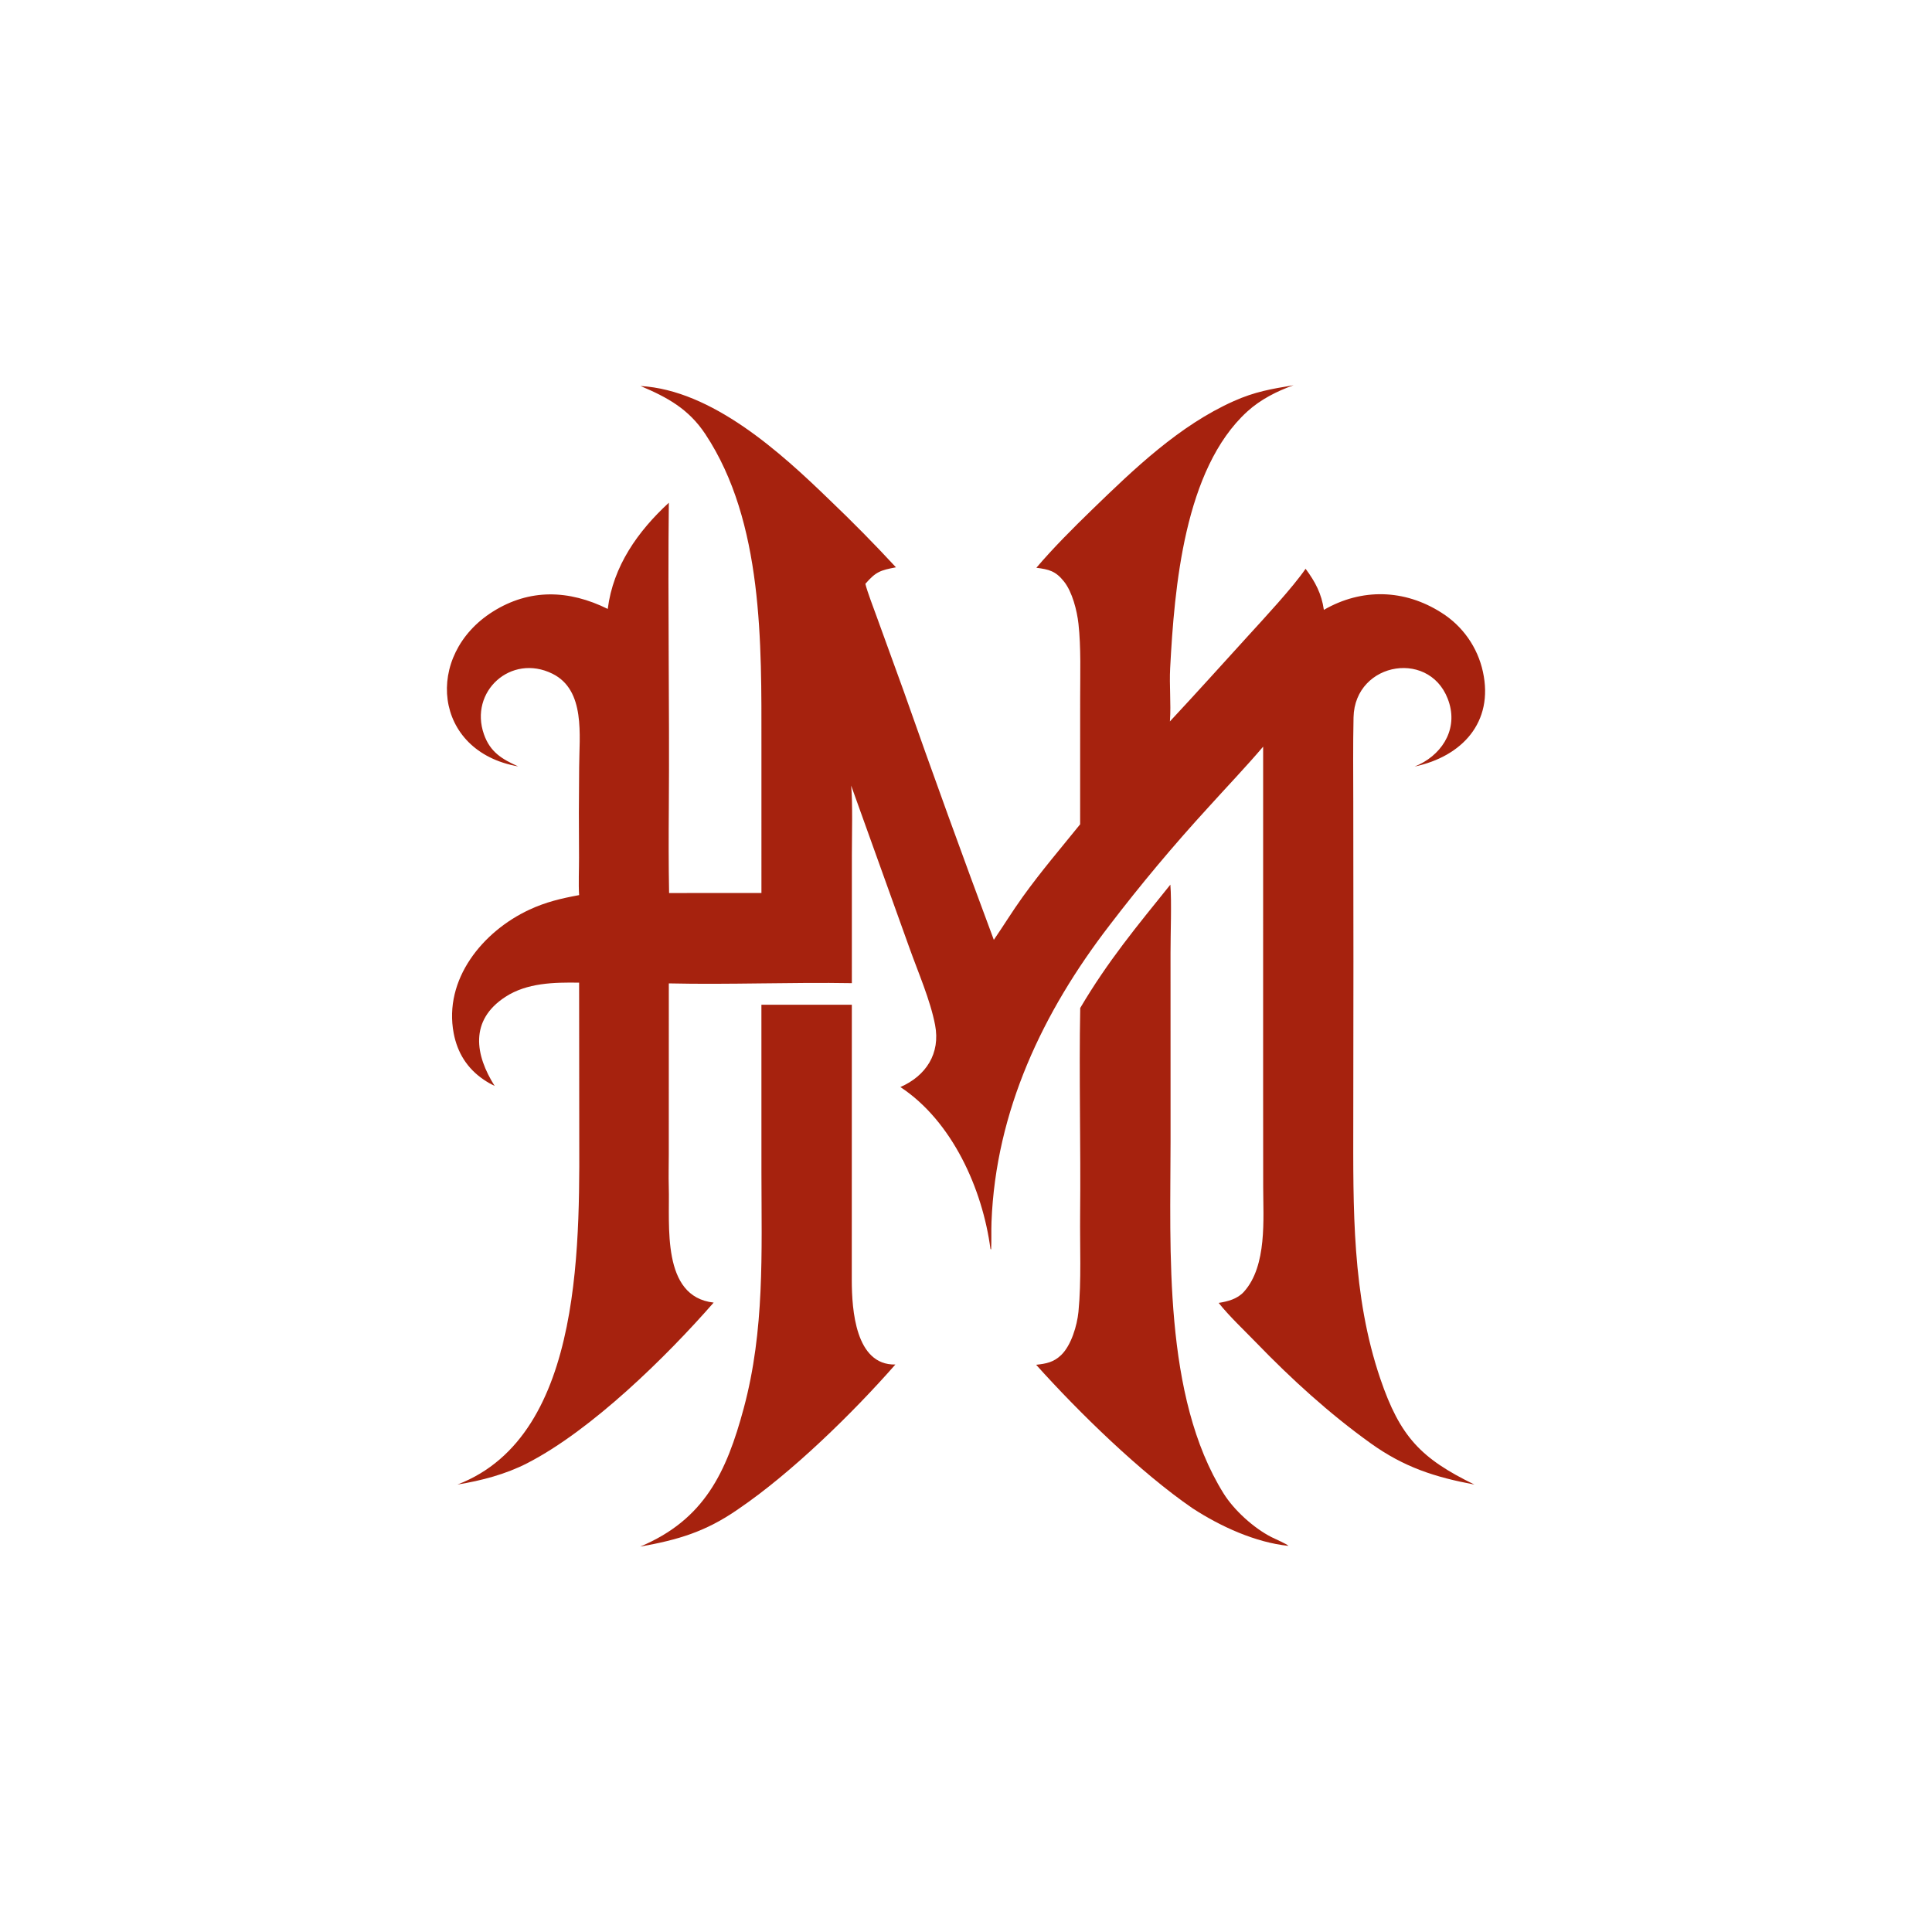
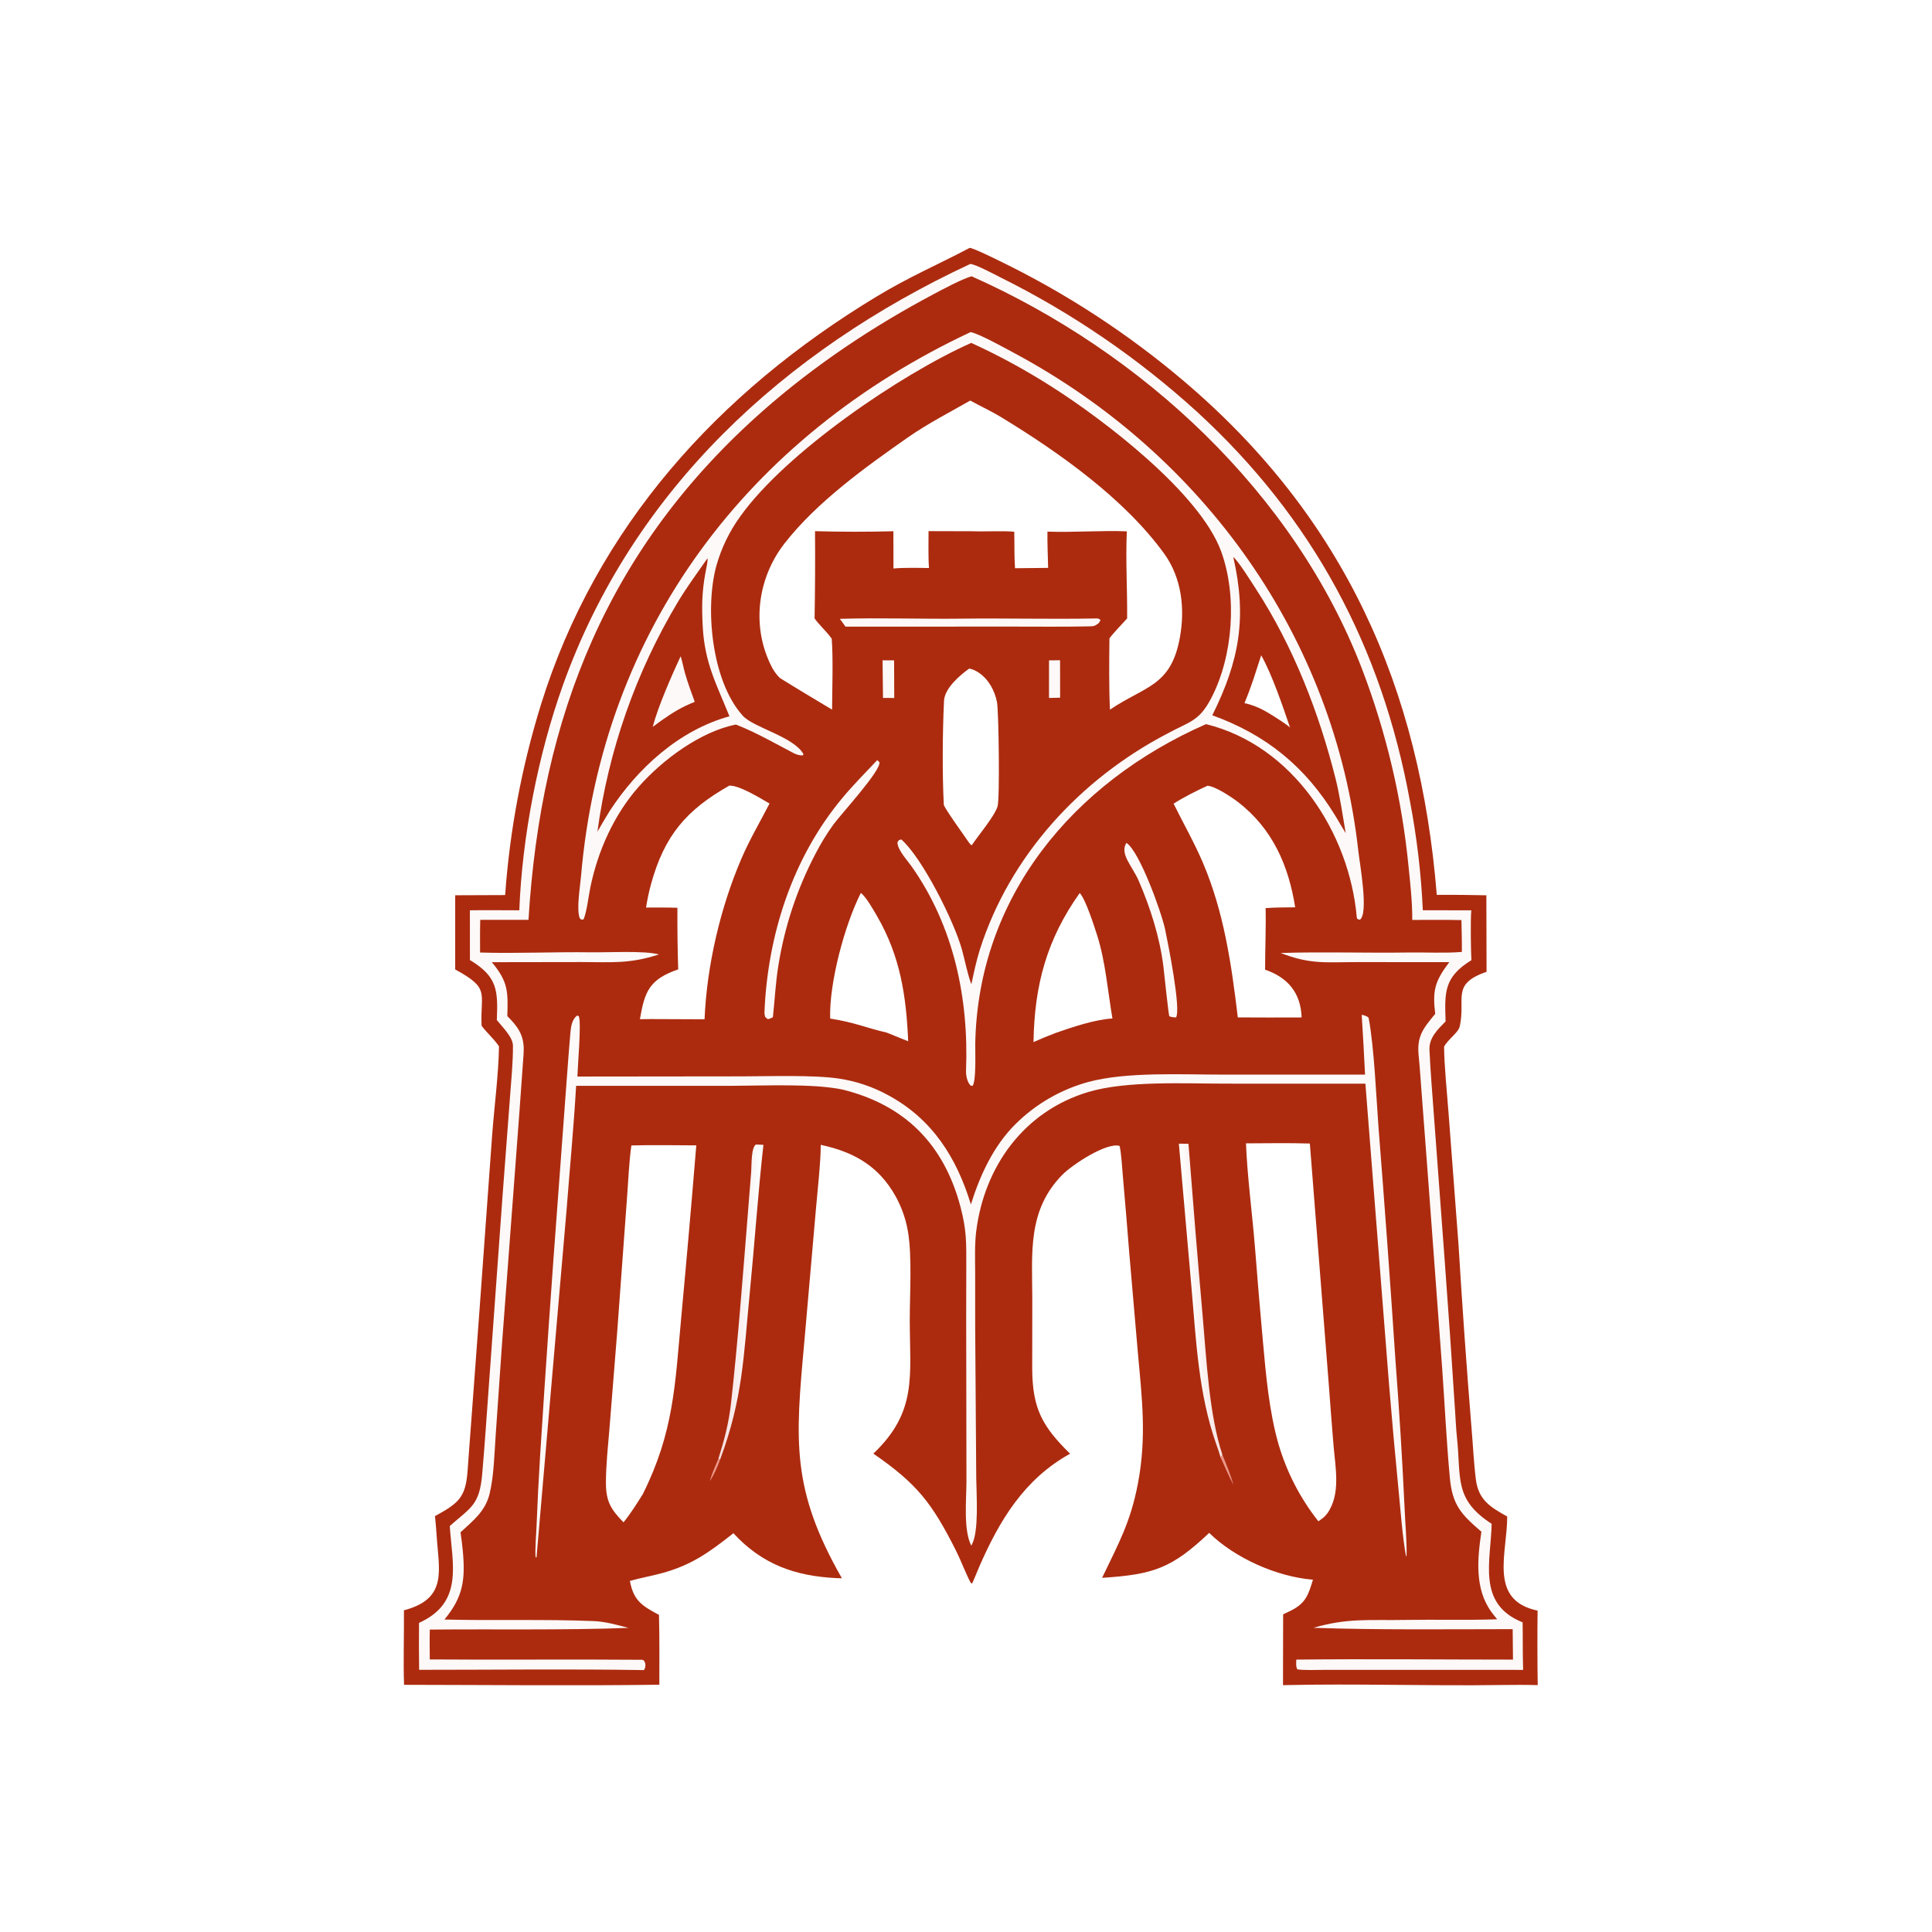
<svg xmlns="http://www.w3.org/2000/svg" width="1024" height="1024" viewBox="0 0 1024 1024">
-   <path fill="#A6220E" d="M339.494 204.59C377.492 206.821 413.641 239.708 439.71 264.991C451.8 276.522 463.528 288.426 474.877 300.687C466.589 302.249 464.199 303.058 458.668 309.431C459.626 313.533 463.109 322.489 464.622 326.731L478.862 365.981C494.412 410.183 510.374 454.239 526.747 498.143C532.033 490.459 536.524 483.048 542.12 475.27C551.913 461.66 562.08 449.796 572.493 436.905L572.504 370.161C572.506 357.363 573.007 343.176 571.605 330.568C570.831 323.612 568.351 313.804 563.99 308.281C559.508 302.606 555.943 301.8 549.296 300.928C558.072 290.571 568.872 279.78 578.695 270.25C601.082 248.531 625.063 225.479 653.899 212.61C665.123 207.6 673.805 206.141 685.619 204.189C676.874 207.279 668.063 211.735 661.051 218.14C627.65 248.651 622.468 311.479 620.21 354.07C619.723 363.264 620.712 373.139 620.11 381.768L620.062 382.381C633.994 367.456 647.936 351.948 661.701 336.829C669.889 327.836 685.159 311.435 691.988 301.462C697.088 308.333 700.478 314.686 701.675 323.244C721.691 311.663 744.409 312.243 763.958 324.711C775.235 331.772 783.179 343.092 785.985 356.099C791.794 382.803 774.928 400.94 749.782 406.287C763.399 400.87 772.495 387.761 768.217 372.985C759.725 343.657 718.04 350.257 717.401 380.24C717.083 395.162 717.249 410.017 717.267 424.866L717.345 509.596L717.265 593.936C717.221 640.089 716.515 686.449 731.593 730.76C742.053 761.5 753.135 773.066 781.478 786.846C760.608 782.947 744.216 777.667 726.608 765.054C704.519 749.232 684.5 730.957 665.628 711.447C659.345 704.952 651.492 697.594 645.926 690.568C650.875 689.774 655.9 688.462 659.333 684.633C671.663 670.88 669.523 645.911 669.518 629.135L669.482 577.148L669.492 395.743C660.622 406.2 649.525 417.824 640.22 428.149C621.929 448.116 604.535 468.888 588.092 490.402C552.689 536.388 527.789 588.903 525.514 647.673C525.327 652.506 525.557 657.355 525.331 662.2L524.972 662.021C520.774 630.244 504.731 594.275 477.223 576.16C490.784 570.217 498.521 558.427 495.62 543.269C493.074 529.973 486.583 515.233 481.968 502.276L451.126 416.362C452.001 425.292 451.506 443.391 451.51 452.835L451.499 521.098C419.497 520.534 386.411 521.959 354.486 521.218L354.47 611.88C354.468 617.549 354.298 623.455 354.465 629.097C355.063 649.233 350.399 687.285 378.254 690.402C353.234 719.026 313.638 757.951 279.454 775.524C268.032 781.396 255.106 784.786 242.472 786.833C310.82 760.657 306.984 654.101 307.011 593.917L306.942 520.828C293.626 520.632 279.322 520.896 267.834 528.383C248.685 540.864 251.86 559.262 262.186 575.584C260.204 574.639 258.298 573.545 256.483 572.31C247.653 566.368 242.44 558.013 240.464 547.646C235.043 519.062 255.823 493.68 280.524 482.177C289.387 478.049 297.479 476.173 306.947 474.425C306.55 468.711 306.922 460.563 306.897 454.53C306.762 438.557 306.785 422.582 306.964 406.609C307.02 389.959 310.466 365.783 292.756 357.065C270.794 346.254 248.546 366.533 256.499 389.197C259.815 398.647 266.049 402.351 274.644 406.208C229.387 398.338 224.669 347.177 261.203 324.181C280.728 311.891 301.547 312.578 322.119 322.741C324.989 300.055 338.032 281.638 354.496 266.459C353.882 320.202 354.902 374.137 354.491 427.897C354.375 442.951 354.35 458.279 354.634 473.323L403.576 473.307L403.575 394.467C403.569 341.511 404.695 276.66 373.849 230.094C365.065 216.834 353.832 210.622 339.494 204.59Z" />
-   <path fill="#A6220E" d="M620.317 468.877C621.049 478.086 620.375 495.073 620.401 505.086L620.421 604.577C620.405 662.315 616.405 740.084 648.535 791.576C654.1 800.494 664.546 809.923 673.874 814.687C675.738 815.639 681.883 818.256 682.937 819.352C665.366 817.544 646.725 808.976 632.099 799.439C604.672 780.641 571.824 748.619 549.175 723.361C554.431 722.797 558.451 722.049 562.446 718.194C567.789 713.04 570.895 702.515 571.606 695.258C573.221 678.78 572.31 660.449 572.488 643.793C572.877 607.443 571.853 570.529 572.542 534.25C587.318 509.241 602.448 491.097 620.317 468.877Z" />
-   <path fill="#A6220E" d="M403.562 532.54L451.493 532.53L451.462 678.773C451.512 693.94 453.33 723.677 474.568 723.226C451.89 749.073 419.357 780.809 391.249 799.893C374.095 811.832 359.409 816.158 339.303 819.735C373.296 805.458 385.062 780.386 394.214 746.325C405.33 704.953 403.616 664.03 403.578 621.793L403.562 532.54Z" />
+   <path fill="#AC2B0F" d="M513.979 131.373C515.992 131.519 527.19 137.036 529.633 138.238C564.87 155.323 597.803 176.799 627.648 202.153C712.491 274.282 752.689 364.367 761.517 474.289C770.28 474.235 779.044 474.313 787.805 474.523L787.907 515.077C768.876 521.648 776.979 529.161 773.705 543.947C772.944 547.384 767.758 550.494 765.397 554.76C765.463 564.776 766.953 579.081 767.72 589.351L773.064 659.99C775.038 692.578 777.35 725.145 779.999 757.686C780.76 766.495 781.137 775.423 782.254 784.203C783.643 795.112 790.026 798.835 798.839 803.784C799.008 822.896 788.588 848.175 814.956 853.659C814.801 866.821 814.822 879.984 815.019 893.145C808.683 892.973 801.867 892.993 795.516 893.088C757.147 893.66 718.336 892.262 680.013 893.168L680.093 855.631C681.657 854.912 683.208 854.164 684.745 853.386C692.314 849.467 693.595 844.739 695.896 837.264C676.913 835.781 654.494 825.84 640.896 812.462C621.112 831.175 611.446 834.545 584.136 836.277C592.816 818.111 599.191 806.992 603.129 786.223C607.79 761.635 605.302 741.497 603.093 716.947L598.538 664.179C597.483 650.651 596.357 637.13 595.159 623.614C594.835 619.985 594.237 610.081 593.373 607.338C586.368 605.408 568.308 617.345 563.122 622.596C544.542 641.406 547.058 663.954 547.137 688.191L547.091 725.495C547.243 746.586 552.349 755.924 567.166 770.504C542.847 783.981 529.777 805.768 519.039 830.367C517.748 833.325 516.611 836.379 515.249 839.276L514.563 839.026C512.047 834.431 509.329 827.113 506.831 822.142C493.856 796.321 485.934 786.392 462.903 770.443C486.244 748.23 482.243 729.42 482.193 699.861C482.169 685.942 483.512 665.858 481.2 652.551C479.872 644.823 477.003 637.442 472.764 630.846C463.654 616.67 451.012 610.252 434.999 606.788C435.106 615.137 433.196 632.21 432.433 641.145L426.286 711.488C421.521 763.716 419.227 789.257 446.22 836.504C445.351 836.508 444.483 836.489 443.615 836.45C421.443 835.422 403.907 829.133 388.722 812.64C376.192 822.505 366.842 829.427 351.015 833.756C345.326 835.312 339.46 836.332 333.862 837.918C335.791 848.49 340.442 851.169 349.269 855.925C349.621 867.916 349.436 880.868 349.467 892.937C304.801 893.556 258.898 893.03 214.151 892.992C213.721 880.692 214.195 866.12 214.098 853.497C237.692 847.267 232.526 832.147 231.343 812.752C231.157 809.695 230.846 806.612 230.546 803.557C234.416 801.425 238.166 799.454 241.467 796.49C246.636 791.894 247.403 785.385 247.881 778.916C248.379 772.186 248.824 765.446 249.369 758.722L254.168 694.082L260.837 601.77C261.913 587.251 264.31 568.772 264.472 554.615C262.134 550.942 258.231 547.647 255.254 543.689C254.472 525.95 260.012 524.05 241.26 513.824L241.262 474.508L267.734 474.406C270.178 440.169 276.537 406.325 286.687 373.536C316.023 279.186 380.777 207.93 464.336 157.34C482.139 146.561 496.489 140.582 513.979 131.373ZM659.542 372.7C666.762 374.239 671.793 377.501 677.923 381.457C679.968 382.834 681.929 384.078 683.808 385.679C680.089 374.745 674.078 357.019 668.443 347.242C665.228 357.035 663.598 362.927 659.542 372.7ZM441.016 376.128C441.088 365.72 441.634 348.439 440.831 338.51C437.812 334.328 434.172 331.277 431.741 327.763C432.023 312.355 432.102 296.944 431.978 281.534C445.822 281.912 459.674 281.927 473.519 281.576L473.55 301.316C478.984 300.8 486.768 300.975 492.383 301.069C491.943 295.52 492.152 287.294 492.151 281.509L515.625 281.575C522.035 281.818 532.131 281.277 537.57 281.828C537.744 288.243 537.53 294.83 537.98 301.169L555.533 300.99C555.382 294.822 555.072 287.871 555.168 281.77C568.899 282.261 584.334 281.067 597.229 281.624C596.571 297.429 597.539 312.214 597.402 327.802C595.187 330.241 589.759 335.882 588.032 338.36C587.888 350.369 587.745 364.154 588.295 376.13C607.009 363.521 620.501 363.832 625.283 338.315C628.168 322.922 626.438 306.357 616.942 293.301C595.804 264.236 561.555 239.982 531.156 221.427C525.24 217.816 519.954 215.454 514.253 212.299C503.522 218.439 491.42 224.684 481.287 231.776C458.504 247.718 433.029 266.009 415.87 287.959C401.04 306.93 398.119 333.053 409.451 354.251C410.202 355.669 412.451 358.795 413.738 359.596C422.696 365.169 431.973 370.681 441.016 376.128ZM330.475 806.855C333.858 802.826 337.834 796.504 340.697 791.928C357.158 758.967 357.783 733.998 361.067 698.281C363.892 667.892 366.552 637.487 369.045 607.068C357.863 607.041 345.752 606.803 334.656 607.109C333.443 614.807 332.914 627.796 332.248 635.984L327.096 706.379L323.025 757.168C322.24 766.728 321.186 776.182 321.152 785.779C321.116 795.693 323.759 800.027 330.475 806.855ZM686.466 480.892C683.022 458.803 674.412 439.065 656.029 424.989C652.682 422.426 644.026 416.671 639.98 416.467C634.089 419.148 627.48 422.477 622.034 425.964C627.192 436.413 633.036 446.615 637.598 457.345C648.769 483.623 652.7 511.139 656.063 539.241C667 539.314 677.938 539.322 688.875 539.265L689.889 539.222C689.426 526.17 682.552 518.104 670.528 513.939C670.519 503.749 671.043 491.084 670.805 481.307C676.173 480.958 681.097 480.929 686.466 480.892ZM515.04 448.015C518.654 442.587 526.886 432.989 528.71 427.464C530.001 423.552 529.323 376.782 528.437 372.221C527.257 366.146 524.093 360.194 518.918 356.64C517.28 355.515 515.648 354.73 513.693 354.358C508.925 357.811 500.659 364.648 500.341 371.544C499.57 388.304 499.375 409.653 500.232 426.47C500.314 428.088 511.764 443.846 513.412 446.358C513.779 446.917 514.392 447.703 515.04 448.015ZM440 539.856C453.319 541.951 458.652 544.686 469.91 547.284L481.355 551.886C480.33 527.852 477.171 506.793 464.84 485.535C462.988 482.343 459.134 475.489 456.277 473.258C447.702 490.163 439.421 520.963 440 539.856ZM407.86 425.892C403.105 423.136 391.862 416.164 386.548 416.4C363.826 429.281 352.155 442.76 345.04 468.667C343.937 472.733 343.067 476.858 342.432 481.022C347.917 481.023 353.58 480.946 359.048 481.143C358.983 492.026 359.122 502.908 359.465 513.785C344.255 519.067 341.707 525.314 339.17 540.181L345.05 540.131L373.43 540.244C374.614 511.897 381.776 481.093 392.993 455.027C397.374 444.846 402.85 435.642 407.86 425.892ZM660.4 606.004C660.98 622.374 663.792 644.155 665.156 661.019C666.428 677.489 667.816 693.95 669.318 710.4C670.947 728.518 672.662 748.449 677.801 765.994C682.171 780.639 689.284 794.321 698.762 806.311C700.897 804.809 701.821 804.273 703.458 802.195C710.783 791.864 707.77 777.92 706.779 765.846C705.901 755.255 705.076 744.66 704.306 734.06L694.248 606.094C683.118 605.749 671.566 605.953 660.4 606.004ZM547.783 552.318C551.689 550.579 555.643 548.951 559.641 547.437C568.65 544.295 580.217 540.4 589.62 539.811C587.099 525.257 585.99 509.818 581.483 495.664C580.07 491.227 575.273 476.213 572.259 473.339C554.72 498.022 548.254 522.339 547.783 552.318Z" />
+   <path fill="#FCF9F8" d="M514.41 176.024C518.876 176.796 533.087 184.725 537.757 187.231C637.74 240.884 707.416 337.785 719.96 451.194C720.694 457.829 725.512 484.121 720.778 487.467C719.932 487.253 719.218 487.323 719.118 486.179C715.196 441.483 685.408 395.167 639.218 383.806C568.435 414.908 518.238 475.691 516.908 553.308C516.832 557.705 517.492 573.138 515.457 575.561L514.39 575.34C512.519 573.361 511.925 569.843 512.022 567.308C513.496 528.975 505.491 490.813 483.066 459.07C480.818 455.888 475.627 450.382 475.663 446.422C476.678 444.971 476.019 445.455 477.703 444.919C488.899 454.732 505.793 488.525 509.882 503.416C511.354 508.776 512.911 516.769 514.851 521.665C516.132 515.655 517.516 509.042 519.373 503.225C535.252 453.491 572.502 413.081 618.238 389.073C630.431 382.386 635.455 382.553 641.957 370.081C653.572 347.803 655.854 315.938 647.238 292.277C635.953 261.285 584.811 222.31 557.126 204.776C543.563 196.123 529.413 188.427 514.78 181.741C477.13 198.496 416.327 240.009 392.342 273.729C386.697 281.518 382.452 290.231 379.796 299.477C373.573 321.438 376.865 360.712 393.682 379.347C399.423 385.709 420.672 390.389 425.871 399.725L425.524 400.378C423.977 400.472 422.103 399.941 420.732 399.222C411.042 394.143 400.759 388.243 390.566 384.232L390.009 384.018C371.113 387.84 351.183 402.663 338.518 416.997C325.546 431.679 316.947 450.803 312.963 469.995C311.909 475.072 311.109 482.797 309.308 487.312L308.051 487.4L307.2 486.523C305.506 481.418 307.462 470.188 307.951 464.461C319.126 333.741 396.413 231.385 514.41 176.024ZM659.542 372.7C666.762 374.239 671.793 377.501 677.923 381.457C679.968 382.834 681.929 384.078 683.808 385.679C680.089 374.745 674.078 357.019 668.443 347.242C665.228 357.035 663.598 362.927 659.542 372.7Z" />
+   <path fill="#AC2B0F" d="M653.658 295.222C656.318 297.327 663.257 308.45 665.533 311.945C685.422 342.491 699.125 377.717 707.949 412.972C710.096 421.552 711.781 432.785 713.241 441.601L707.659 432.249C691.776 406.307 671.109 389.438 642.55 379.121C656.91 350.172 661.008 327.337 653.658 295.222ZM659.542 372.7C666.762 374.239 671.793 377.501 677.923 381.457C679.968 382.834 681.929 384.078 683.808 385.679C680.089 374.745 674.078 357.019 668.443 347.242C665.228 357.035 663.598 362.927 659.542 372.7Z" />
+   <path fill="#AC2B0F" d="M374.929 295.978C375.406 296.669 374.191 301.99 373.959 303.213C371.98 313.678 371.901 321.889 372.482 332.402C373.541 351.602 379.918 362.965 386.623 379.649C359.882 387.053 337.849 407.199 323.007 430.058C320.841 433.523 318.719 437.274 316.641 440.812C322.476 397.75 336.989 356.32 359.301 319.03C364.282 310.814 369.456 303.818 374.929 295.978Z" />
+   <path fill="#FCF9F8" d="M360.742 347.842C361.395 349.464 362.4 354.455 363.012 356.595C364.545 361.948 366.317 366.766 368.229 371.993C361.258 374.767 357.003 377.413 350.897 381.639L345.954 385.252C348.798 374.42 355.997 358.083 360.742 347.842Z" />
+   <path fill="#FCF9F8" d="M514.234 139.913C516.861 139.947 527.078 145.42 530.223 147.002C568.157 165.842 603.283 189.871 634.591 218.397C695.872 274.632 732.388 343.048 747.292 424.595C750.953 443.691 753.238 463.025 754.13 482.448L779.808 482.487C779.359 487.767 779.585 503.586 779.867 508.933C765.245 517.896 765.653 526.016 766.207 541.353C762.021 545.643 757.349 549.995 757.648 556.522C758.176 568.095 759.164 579.645 760.004 591.2L765.732 668.288C767.695 694.673 769.516 721.069 771.196 747.473C771.529 752.239 771.717 757.173 772.221 761.93C774.486 783.307 770.513 794.689 790.603 807.647C790.262 827.157 782.517 850.129 807.021 859.871C807.163 868.323 807.013 876.574 807.292 885.078L723.911 885.053L701.349 885.072C697.512 885.087 691.216 885.335 687.634 884.808C686.756 883.324 687.025 881.422 687.06 879.623C725.072 879.216 763.84 879.615 801.915 879.625L801.747 863.481C767.414 863.511 730.282 863.953 696.123 862.778C714.307 857.453 725.964 858.929 744.777 858.596C760.93 858.31 777.396 858.821 793.53 858.261C792.488 857.007 791.481 855.726 790.509 854.417C781.484 842.044 783.062 826.076 785.179 811.839C774.419 802.595 769.773 797.75 768.426 783.078C766.658 763.833 765.753 744.657 764.391 725.418L756.926 624.562L753.431 578.405C752.921 572.29 752.548 565.614 751.925 559.592C750.84 549.106 754.379 545.068 760.681 537.374C759.205 524.818 760.486 520.146 768.155 509.951L719.58 509.932C702.782 509.925 694.68 511.297 678.766 505.107C701.102 504.38 724.021 505.194 746.424 504.846C755.369 504.707 766.117 505.297 774.81 504.542C774.895 499.123 774.685 493.133 774.594 487.666C766.094 487.462 757.074 487.596 748.534 487.583C748.557 478.207 747.579 469.177 746.618 459.875C743.143 423.8 734.822 388.358 721.881 354.505C685.964 261.073 605.288 186.634 514.955 146.428C509.67 147.964 499.849 153.251 494.69 155.989C462.61 173.016 431.884 193.515 404.631 217.514C322.239 290.066 286.658 379.57 280.11 487.541L254.539 487.539C254.372 493.236 254.451 499.142 254.452 504.856C273.431 505.462 294.16 504.445 313.217 504.749C321.723 504.884 341.569 503.751 349.267 505.872C333.441 511.013 324.219 509.906 307.918 509.908L260.668 509.979C269.499 520.463 269.259 525.89 268.894 538.562C269.452 539.121 270.004 539.686 270.549 540.257C276.094 546.088 278.07 550.854 277.495 558.82C276.037 579.014 274.644 599.239 273.052 619.422L266.068 712.369L262.706 760.902C262.05 770.519 261.751 782.628 259.473 791.816C257.167 801.119 250.728 806.009 244.079 812.153C244.563 815.339 244.96 818.537 245.272 821.744C246.729 837.236 245.506 846.389 235.559 858.387C261.955 859.059 288.505 858.115 314.896 859.223C320.748 859.469 327.441 861.286 333.095 862.821C298.862 864.092 262.308 863.383 227.808 863.715C227.653 868.828 227.774 874.387 227.786 879.534C265.255 879.828 302.858 879.401 340.262 879.722C342.043 879.737 342.788 883.328 341.28 885.189C302.092 884.537 261.423 885.05 222.146 885.039C222.028 876.743 222.01 868.446 222.093 860.15C245.833 849.455 239.742 829.164 238.381 808.83C249.511 798.932 254.121 797.927 255.579 781.279C256.94 765.753 257.954 750.13 259.095 734.583L266.283 634.887L270.349 581.009C270.979 572.55 271.954 562.652 271.869 554.189C271.824 549.645 266.195 544.246 263.331 540.657C263.927 525.03 263.802 517.714 249.067 508.833L249.049 482.478C257.68 482.349 266.59 482.47 275.243 482.476C276.744 443.491 285.199 399.985 298.302 363.312C335.354 259.612 415.83 185.784 514.234 139.913Z" />
+   <path fill="#FCF9F8" d="M721.726 537.849C722.704 537.992 725.259 538.799 725.414 539.598C728.354 554.77 729.539 583.246 730.643 597.62C733.902 638.807 736.901 680.015 739.638 721.24C741.646 747.399 743.261 773.587 744.483 799.795C744.77 807.286 745.765 817.728 745.488 824.873L745.192 824.668C743.427 815.197 742.293 800.355 741.343 790.518C739.47 771.527 737.756 752.521 736.2 733.502L723.69 574.381L649.834 574.354C628.014 574.375 597.12 572.672 576.698 578.82C542.806 589.022 521.706 618.17 517.407 652.657C516.545 659.576 516.833 667.497 516.857 674.592L516.87 703.676L517.426 783.315C517.549 792.47 518.908 811.584 515.13 818.63L514.799 819.235C510.593 811.087 512.191 795.139 512.236 785.654L512.099 698.707L512.149 671.428C512.169 658.609 512.36 652.01 509.028 639.473C500.26 606.491 479.622 585.675 446.612 577.507C431.285 574.228 405.031 575.46 388.199 575.502L305.357 575.52C304.117 596.971 301.938 620.07 300.269 641.595L284.358 825.457L283.886 825.373C283.488 821.931 284.192 813.287 284.358 809.41C284.845 796.866 285.477 784.329 286.254 771.8C289.217 724.97 292.468 678.159 296.007 631.369L300.361 572.386C300.985 564.038 301.591 555.666 302.324 547.326C302.589 544.306 303.196 540.019 305.991 538.245L306.784 538.631C308.223 541.811 306.195 564.758 306.026 570.595L393.315 570.497C407.75 570.478 431.038 569.662 444.458 571.644C453.71 573.007 462.644 576.016 470.836 580.527C494.138 593.105 507.069 613.638 514.587 638.378C519.379 623.012 526.517 607.475 538.068 595.974C548.788 585.258 562.109 577.511 576.725 573.492C597.036 567.994 625.946 569.569 647.7 569.563L723.504 569.552C722.994 558.98 722.402 548.412 721.726 537.849Z" />
+   <path fill="#FCF9F8" d="M464.959 402.882L466.097 403.946C467.184 408.246 445.724 431.52 441.72 437.014C438.173 441.941 434.998 447.125 432.223 452.524C422.465 471.113 415.812 491.173 412.528 511.909C411.16 520.228 410.579 530.513 409.676 538.945C409.62 539.465 407.764 539.94 406.998 540.22L405.56 539.018C405.315 538.126 405.144 537.36 405.183 536.416C406.874 495.603 419.99 454.736 446.358 423.087C452.191 416.086 458.683 409.501 464.959 402.882Z" />
+   <defs>
+     <linearGradient id="gradient_0" gradientUnits="userSpaceOnUse" x1="641.557" y1="688.908" x2="630.979" y2="689.623">
+       <stop offset="0" stop-color="#F6E3E1" />
+       <stop offset="1" stop-color="#FEFFFF" />
+     </linearGradient>
+   </defs>
+   <path fill="url(#gradient_0)" d="M624.826 606.169L629.914 606.224C632.268 636.753 634.783 667.269 637.46 697.772C639.473 720.464 640.835 749.694 647.903 771.073L646.985 772.56C646.359 770.293 645.398 767.598 644.61 765.361C635.235 738.769 633.973 710.643 631.536 682.671L624.826 606.169Z" />
+   <defs>
+     <linearGradient id="gradient_1" gradientUnits="userSpaceOnUse" x1="385.02" y1="689.908" x2="399.151" y2="690.6">
+       <stop offset="0" stop-color="#F6DCDC" />
+       <stop offset="1" stop-color="#FCFFFF" />
+     </linearGradient>
+   </defs>
+   <path fill="url(#gradient_1)" d="M380.715 773.327C383.865 763.343 386.277 754.245 387.449 743.773C391.144 710.762 393.614 677.293 396.302 644.175L398.139 621.12C398.396 617.626 398.075 608.201 400.657 606.613L404.631 606.786C401.768 632.276 399.926 659.402 397.409 685.022C394.07 719.014 393.76 741.133 381.663 773.638L380.715 773.327Z" />
+   <path fill="#FCF9F8" d="M445.141 327.999C466.155 327.346 488.438 328.16 509.614 327.897C533.08 327.606 556.839 328.246 580.32 327.798C581.998 327.766 582.416 327.759 583.324 328.685L582.353 330.27C580.919 331.327 580.172 331.925 578.281 331.967C564.43 332.27 550.144 332.123 536.316 332.108L448.138 332.135L445.141 327.999Z" />
+   <path fill="#FCF9F8" d="M597.018 446.743C603.958 451.153 615.659 483.594 617.584 492.832C619.075 499.984 626.058 534.728 623.326 539.264C621.643 539.156 621.468 539.197 619.802 538.682C619.314 538.077 617.065 515.724 616.639 512.326C614.667 496.565 609.743 481.255 603.611 466.998C600.172 459.003 593.298 452.653 597.018 446.743Z" />
+   <path fill="#FCF9F8" d="M467.777 349.975L473.894 350.007L473.966 369.941L468.01 369.924L467.777 349.975Z" />
+   <path fill="#FCF9F8" d="M556.007 349.997L561.855 349.959L561.885 369.787L555.992 369.921L556.007 349.997Z" />
+   <path fill="#EB9689" d="M647.903 771.073C650.005 776.306 652.266 781.532 653.728 786.972C651.221 782.158 649.213 777.487 646.985 772.56L647.903 771.073Z" />
+   <path fill="#EB9689" d="M381.663 773.638C380.158 777.83 378.589 781.243 376.267 785.073C377.174 781.222 379.142 777.018 380.715 773.327L381.663 773.638Z" />
</svg>
